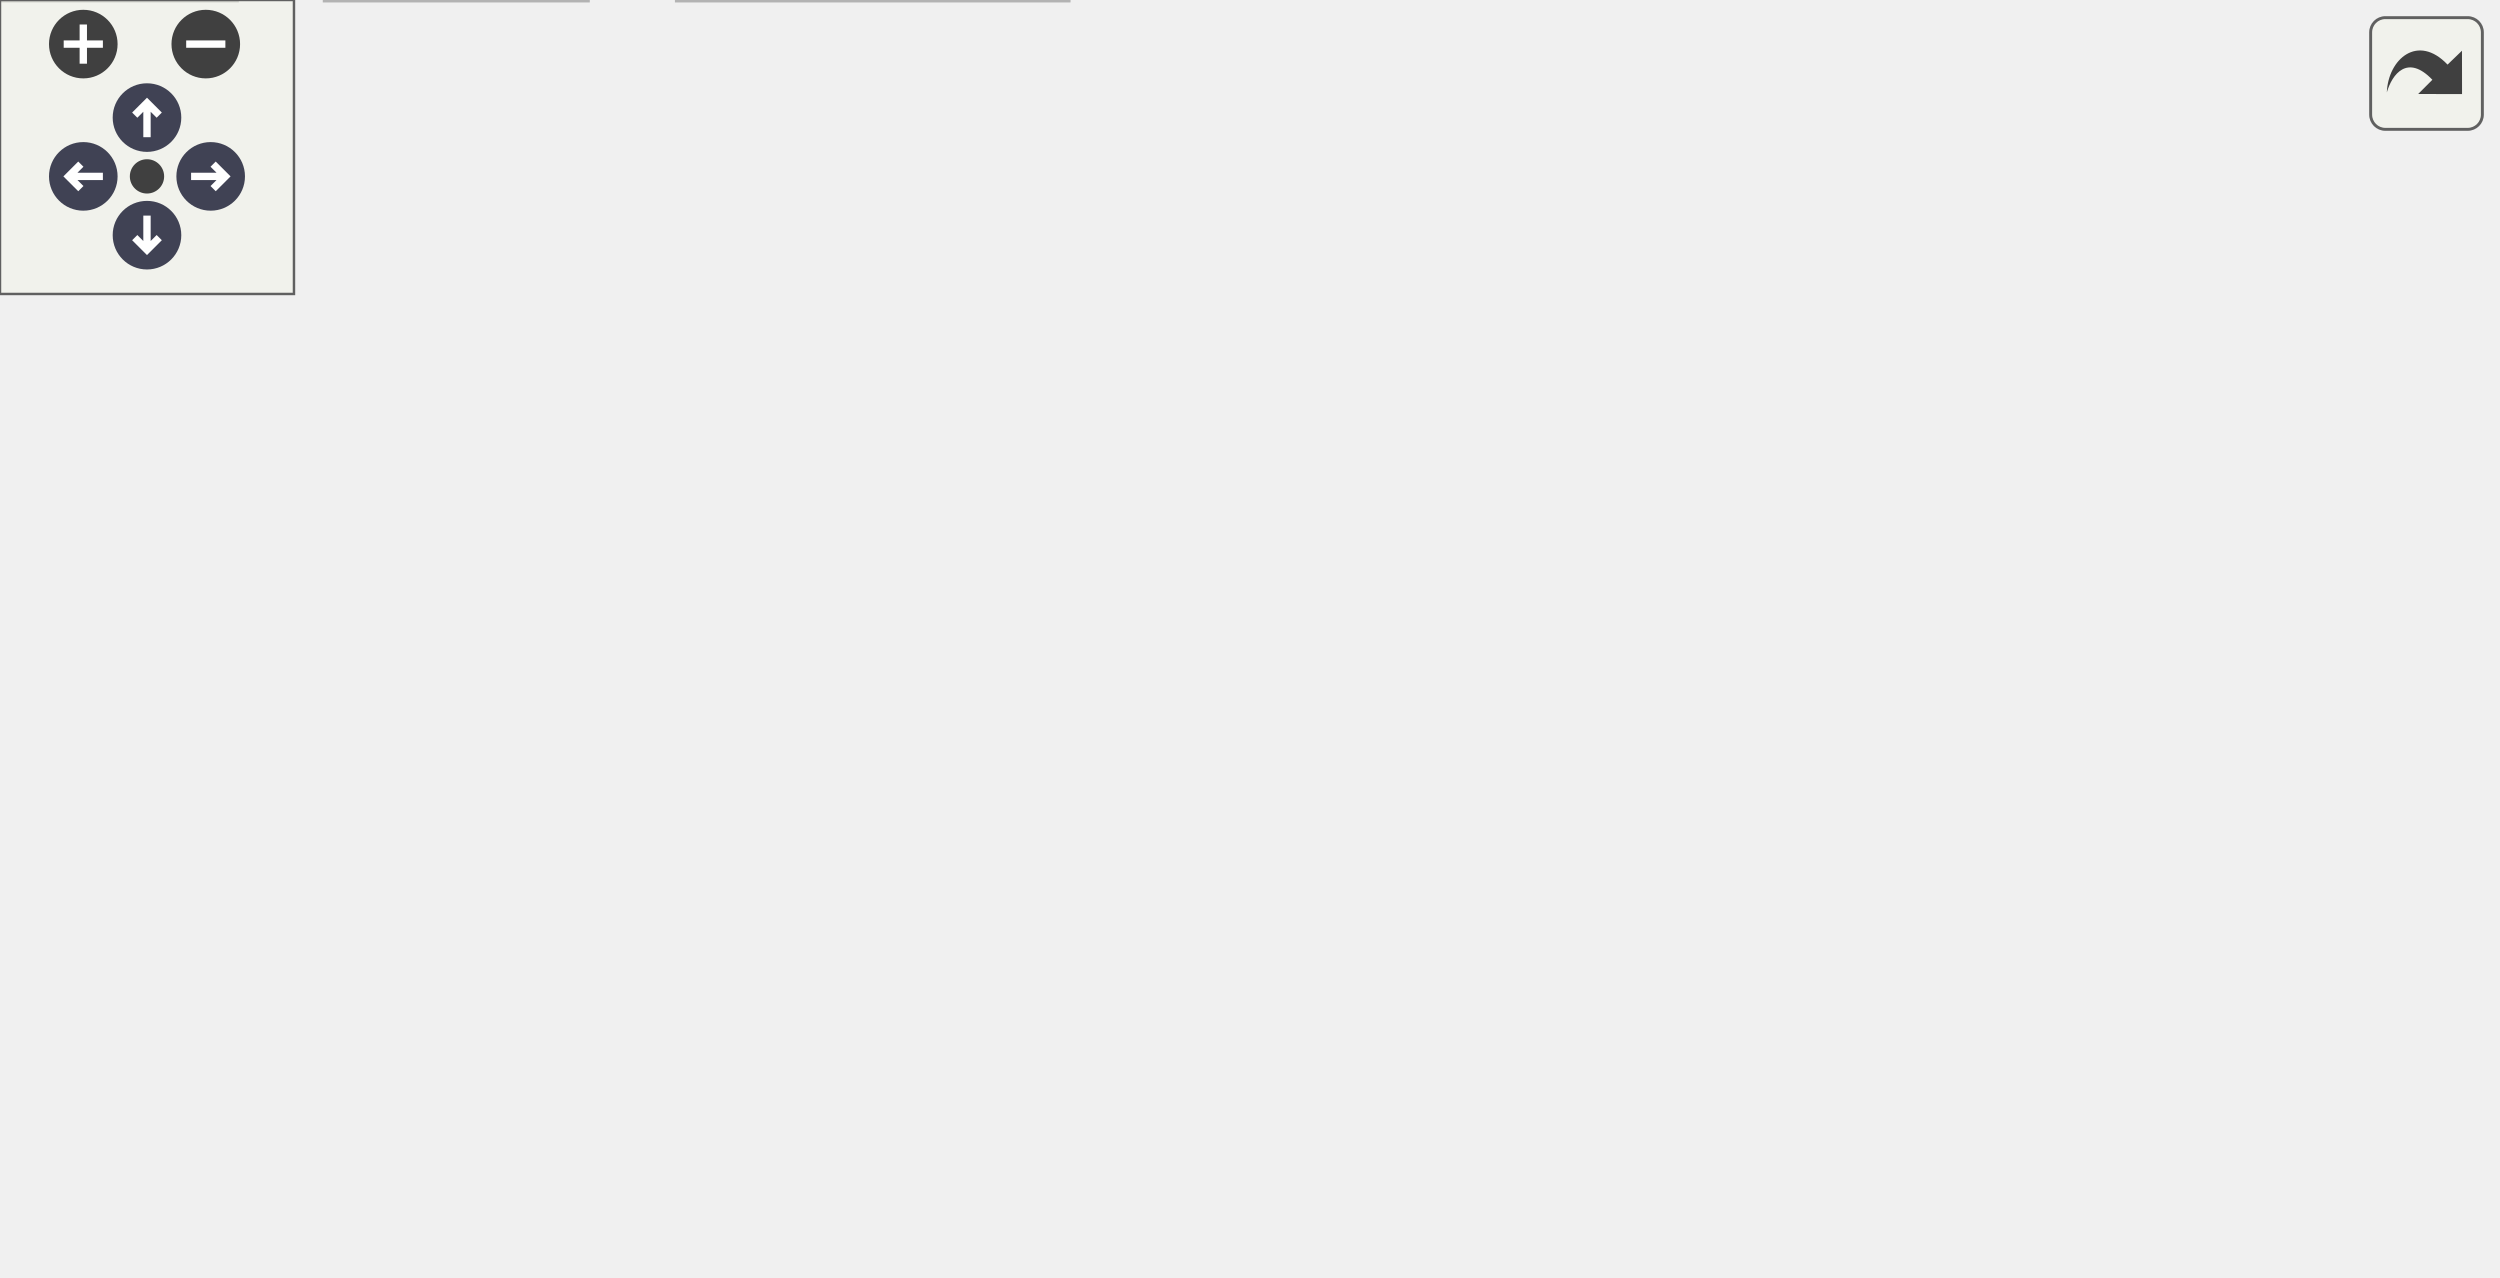
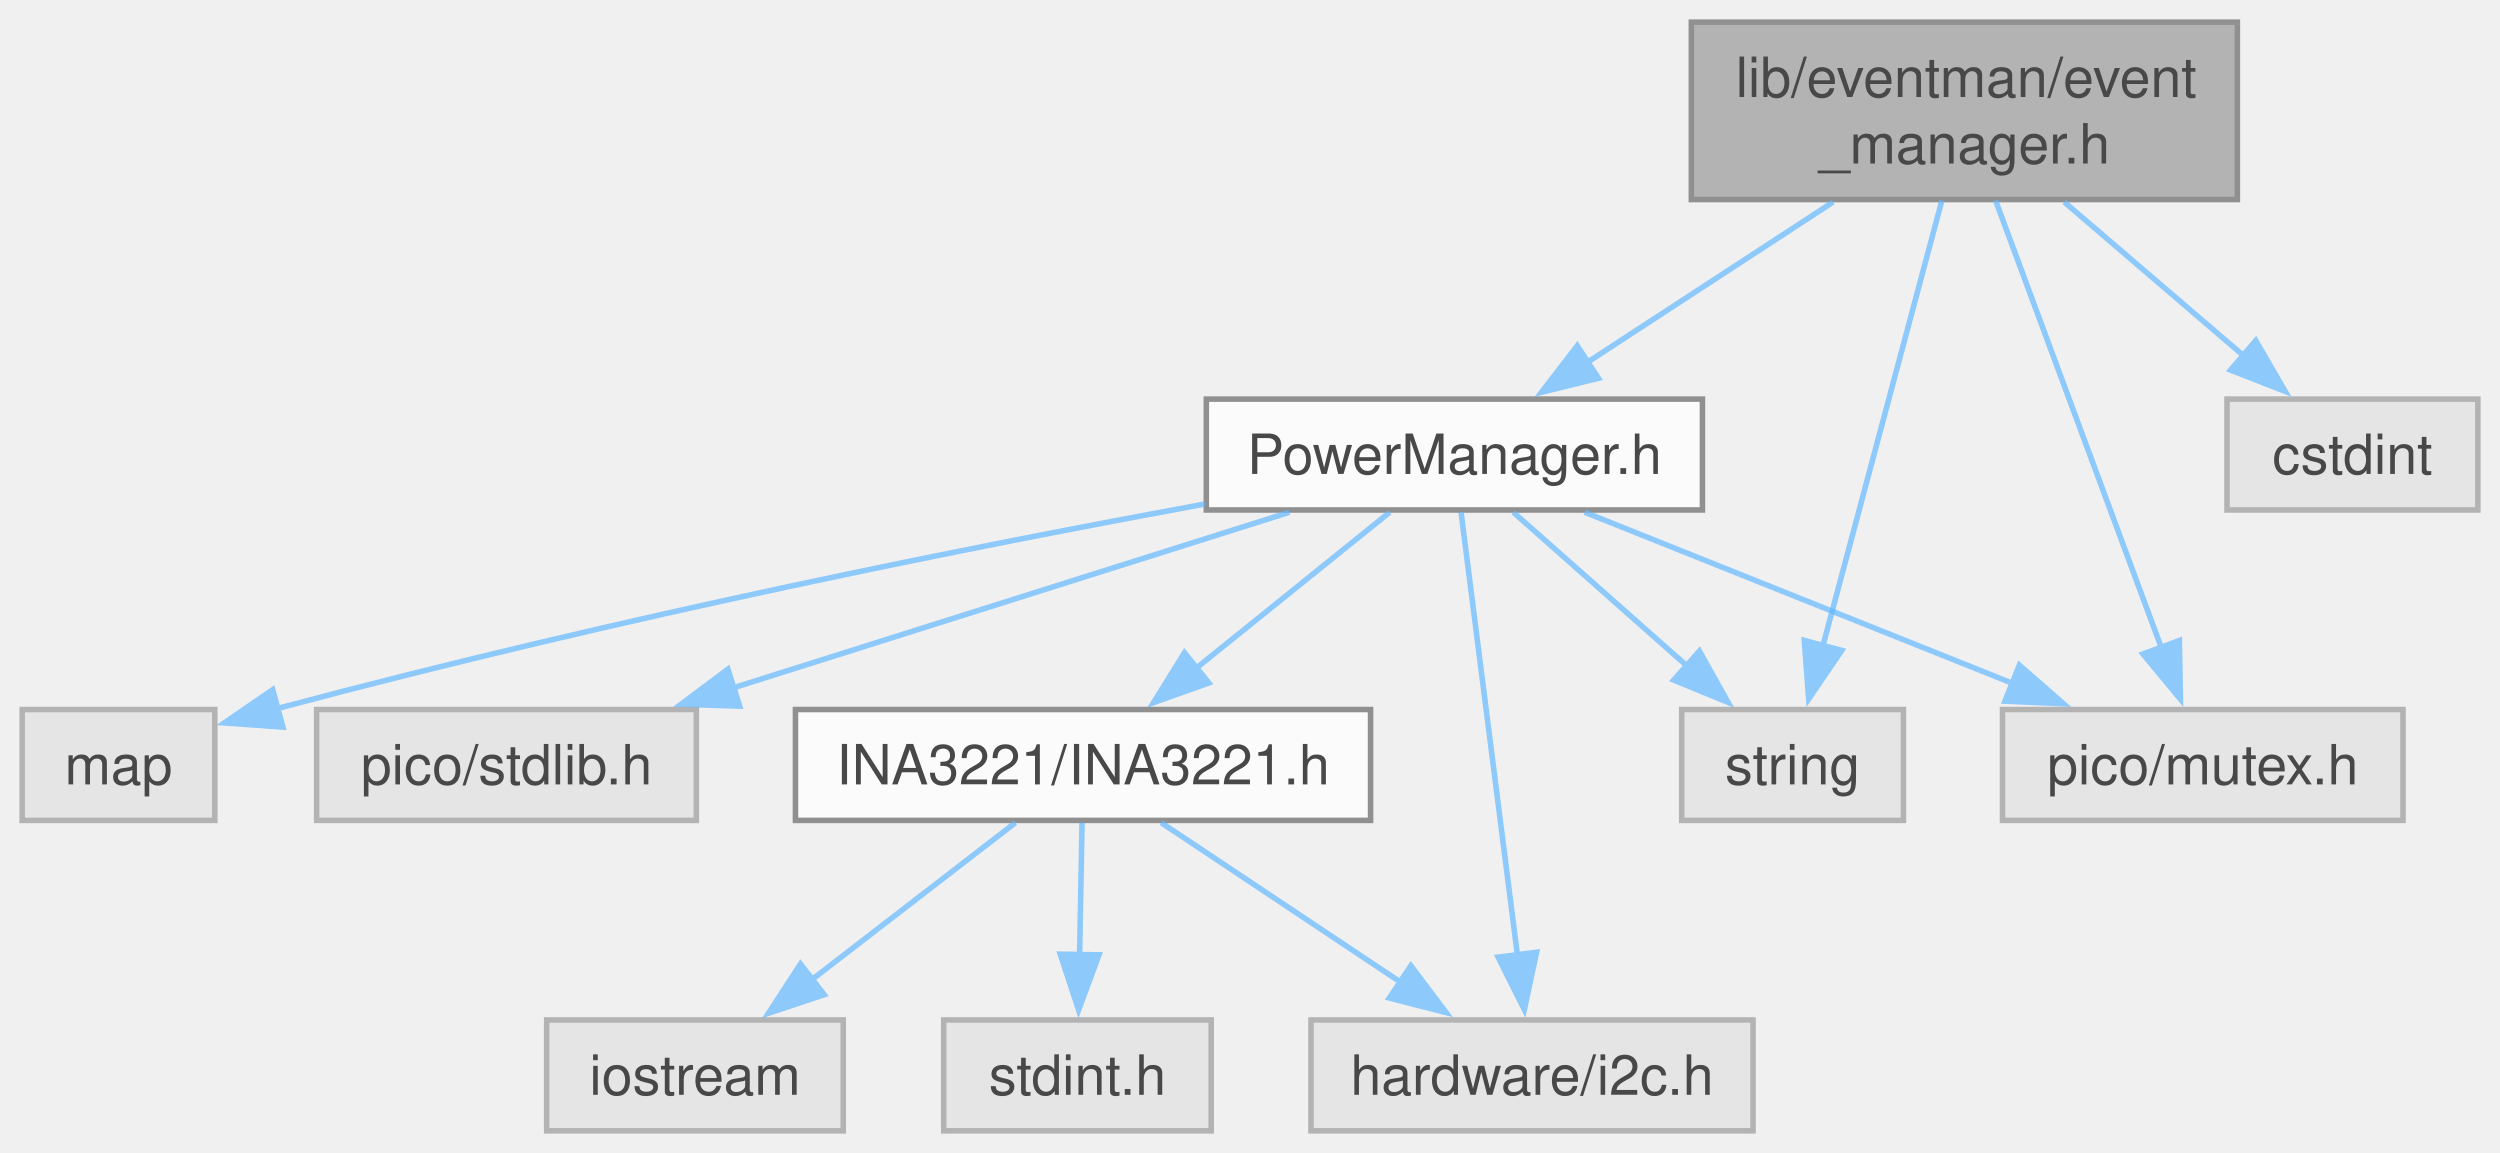
- <svg xmlns="http://www.w3.org/2000/svg" xmlns:xlink="http://www.w3.org/1999/xlink" id="main" version="1.1" xml:space="preserve">
-   <style type="text/css">
+ <svg xmlns="http://www.w3.org/2000/svg" xmlns:xlink="http://www.w3.org/1999/xlink" width="451pt" height="208pt" viewBox="0.00 0.00 451.00 208.00">
+   <svg id="main" version="1.1" xml:space="preserve">
+     <style type="text/css">
.node, .edge {opacity: 0.7;}
.node.selected, .edge.selected {opacity: 1;}
.edge:hover path { stroke: red; }
.edge:hover polygon { stroke: red; fill: red; }
</style>
-   <defs>
-     <circle id="rim" cx="0" cy="0" r="7" />
-     <circle id="rim2" cx="0" cy="0" r="3.5" />
-     <g id="zoomPlus">
-       <use xlink:href="#rim" fill="#404040">
-         <set attributeName="fill" to="#808080" begin="zoomplus.mouseover" end="zoomplus.mouseout" />
-       </use>
-       <path d="M-4,0h8M0,-4v8" fill="none" stroke="white" stroke-width="1.5" pointer-events="none" />
-     </g>
-     <g id="zoomMin">
-       <use xlink:href="#rim" fill="#404040">
-         <set attributeName="fill" to="#808080" begin="zoomminus.mouseover" end="zoomminus.mouseout" />
-       </use>
-       <path d="M-4,0h8" fill="none" stroke="white" stroke-width="1.5" pointer-events="none" />
-     </g>
-     <g id="arrowUp" transform="translate(30 24)">
-       <use xlink:href="#rim" />
-       <path pointer-events="none" fill="none" stroke="white" stroke-width="1.5" d="M0,-3.0v7 M-2.5,-0.5L0,-3.0L2.5,-0.5" />
-     </g>
-     <g id="arrowRight" transform="rotate(90) translate(36 -43)">
-       <use xlink:href="#rim" />
-       <path pointer-events="none" fill="none" stroke="white" stroke-width="1.5" d="M0,-3.0v7 M-2.5,-0.5L0,-3.0L2.5,-0.5" />
-     </g>
-     <g id="arrowDown" transform="rotate(180) translate(-30 -48)">
-       <use xlink:href="#rim" />
-       <path pointer-events="none" fill="none" stroke="white" stroke-width="1.5" d="M0,-3.0v7 M-2.5,-0.5L0,-3.0L2.5,-0.5" />
-     </g>
-     <g id="arrowLeft" transform="rotate(270) translate(-36 17)">
-       <use xlink:href="#rim" />
-       <path pointer-events="none" fill="none" stroke="white" stroke-width="1.5" d="M0,-3.0v7 M-2.5,-0.5L0,-3.0L2.5,-0.5" />
-     </g>
-     <g id="resetDef">
-       <use xlink:href="#rim2" fill="#404040">
-         <set attributeName="fill" to="#808080" begin="reset.mouseover" end="reset.mouseout" />
-       </use>
-     </g>
-   </defs>
-   <svg id="graph" class="graph">
-     <g id="viewport">
-       <g id="Node000001" class="node">
-         <g id="a_Node000001">
-           <a xlink:title=" ">
-             <polygon fill="#999999" stroke="#666666" points="419.38,-200 320.88,-200 320.88,-168 419.38,-168 419.38,-200" />
-             <text text-anchor="start" x="328.88" y="-186.5" font-family="Helvetica,sans-Serif" font-size="10.00">lib/eventman/event</text>
-             <text text-anchor="middle" x="370.12" y="-174.5" font-family="Helvetica,sans-Serif" font-size="10.00">_manager.h</text>
-           </a>
+     <svg id="graph" class="graph">
+       <g id="graph0" class="graph" transform="scale(1 1) rotate(0) translate(4 204)">
+         <g id="Node000001" class="node">
+           <g id="a_Node000001">
+             <a xlink:title=" ">
+               <polygon fill="#999999" stroke="#666666" points="399.62,-200 301.12,-200 301.12,-168 399.62,-168 399.62,-200" />
+               <text text-anchor="start" x="309.12" y="-186.5" font-family="Helvetica,sans-Serif" font-size="10.00">lib/eventman/event</text>
+               <text text-anchor="middle" x="350.38" y="-174.5" font-family="Helvetica,sans-Serif" font-size="10.00">_manager.h</text>
+             </a>
+           </g>
+         </g>
+         <g id="Node000002" class="node">
+           <g id="a_Node000002">
+             <a xlink:href="_power_manager_8h.html" target="_top" xlink:title=" ">
+               <polygon fill="white" stroke="#666666" points="303.12,-132 213.62,-132 213.62,-112 303.12,-112 303.12,-132" />
+               <text text-anchor="middle" x="258.38" y="-118.5" font-family="Helvetica,sans-Serif" font-size="10.00">PowerManager.h</text>
+             </a>
+           </g>
+         </g>
+         <g id="edge1_Node000001_Node000002" class="edge">
+           <g id="a_edge1_Node000001_Node000002">
+             <a xlink:title=" ">
+               <path fill="none" stroke="#63b8ff" d="M326.68,-167.55C312.97,-158.61 295.78,-147.39 282.07,-138.45" />
+               <polygon fill="#63b8ff" stroke="#63b8ff" points="284.36,-135.77 274.07,-133.23 280.53,-141.63 284.36,-135.77" />
+             </a>
+           </g>
+         </g>
+         <g id="Node000008" class="node">
+           <g id="a_Node000008">
+             <a xlink:title=" ">
+               <polygon fill="#e0e0e0" stroke="#999999" points="339.38,-76 299.38,-76 299.38,-56 339.38,-56 339.38,-76" />
+               <text text-anchor="middle" x="319.38" y="-62.5" font-family="Helvetica,sans-Serif" font-size="10.00">string</text>
+             </a>
+           </g>
+         </g>
+         <g id="edge12_Node000001_Node000008" class="edge">
+           <g id="a_edge12_Node000001_Node000008">
+             <a xlink:title=" ">
+               <path fill="none" stroke="#63b8ff" d="M346.32,-167.84C340.81,-147.22 330.95,-110.29 324.8,-87.31" />
+               <polygon fill="#63b8ff" stroke="#63b8ff" points="328.25,-86.66 322.29,-77.9 321.49,-88.46 328.25,-86.66" />
+             </a>
+           </g>
+         </g>
+         <g id="Node000010" class="node">
+           <g id="a_Node000010">
+             <a xlink:title=" ">
+               <polygon fill="#e0e0e0" stroke="#999999" points="429.5,-76 357.25,-76 357.25,-56 429.5,-56 429.5,-76" />
+               <text text-anchor="middle" x="393.38" y="-62.5" font-family="Helvetica,sans-Serif" font-size="10.00">pico/mutex.h</text>
+             </a>
+           </g>
+         </g>
+         <g id="edge13_Node000001_Node000010" class="edge">
+           <g id="a_edge13_Node000001_Node000010">
+             <a xlink:title=" ">
+               <path fill="none" stroke="#63b8ff" d="M356,-167.84C363.67,-147.13 377.45,-109.95 385.97,-86.99" />
+               <polygon fill="#63b8ff" stroke="#63b8ff" points="389.16,-88.45 389.35,-77.86 382.59,-86.02 389.16,-88.45" />
+             </a>
+           </g>
+         </g>
+         <g id="Node000011" class="node">
+           <g id="a_Node000011">
+             <a xlink:title=" ">
+               <polygon fill="#e0e0e0" stroke="#999999" points="443,-132 397.75,-132 397.75,-112 443,-112 443,-132" />
+               <text text-anchor="middle" x="420.38" y="-118.5" font-family="Helvetica,sans-Serif" font-size="10.00">cstdint</text>
+             </a>
+           </g>
+         </g>
+         <g id="edge11_Node000001_Node000011" class="edge">
+           <g id="a_edge11_Node000001_Node000011">
+             <a xlink:title=" ">
+               <path fill="none" stroke="#63b8ff" d="M368.4,-167.55C378.33,-159.04 390.65,-148.48 400.81,-139.77" />
+               <polygon fill="#63b8ff" stroke="#63b8ff" points="402.94,-142.56 408.25,-133.39 398.38,-137.24 402.94,-142.56" />
+             </a>
+           </g>
+         </g>
+         <g id="Node000003" class="node">
+           <g id="a_Node000003">
+             <a xlink:href="_i_n_a3221_8h.html" target="_top" xlink:title=" ">
+               <polygon fill="white" stroke="#666666" points="243.25,-76 139.5,-76 139.5,-56 243.25,-56 243.25,-76" />
+               <text text-anchor="middle" x="191.38" y="-62.5" font-family="Helvetica,sans-Serif" font-size="10.00">INA3221/INA3221.h</text>
+             </a>
+           </g>
+         </g>
+         <g id="edge2_Node000002_Node000003" class="edge">
+           <g id="a_edge2_Node000002_Node000003">
+             <a xlink:title=" ">
+               <path fill="none" stroke="#63b8ff" d="M246.7,-111.59C237.1,-103.85 223.25,-92.69 211.81,-83.47" />
+               <polygon fill="#63b8ff" stroke="#63b8ff" points="214.07,-80.8 204.09,-77.25 209.68,-86.25 214.07,-80.8" />
+             </a>
+           </g>
+         </g>
+         <g id="Node000006" class="node">
+           <g id="a_Node000006">
+             <a xlink:title=" ">
+               <polygon fill="#e0e0e0" stroke="#999999" points="312.25,-20 232.5,-20 232.5,0 312.25,0 312.25,-20" />
+               <text text-anchor="middle" x="272.38" y="-6.5" font-family="Helvetica,sans-Serif" font-size="10.00">hardware/i2c.h</text>
+             </a>
+           </g>
+         </g>
+         <g id="edge8_Node000002_Node000006" class="edge">
+           <g id="a_edge8_Node000002_Node000006">
+             <a xlink:title=" ">
+               <path fill="none" stroke="#63b8ff" d="M259.57,-111.62C261.81,-94.01 266.7,-55.59 269.75,-31.65" />
+               <polygon fill="#63b8ff" stroke="#63b8ff" points="273.2,-32.22 270.99,-21.86 266.26,-31.33 273.2,-32.22" />
+             </a>
+           </g>
+         </g>
+         <g id="Node000007" class="node">
+           <g id="a_Node000007">
+             <a xlink:title=" ">
+               <polygon fill="#e0e0e0" stroke="#999999" points="34.75,-76 0,-76 0,-56 34.75,-56 34.75,-76" />
+               <text text-anchor="middle" x="17.38" y="-62.5" font-family="Helvetica,sans-Serif" font-size="10.00">map</text>
+             </a>
+           </g>
+         </g>
+         <g id="edge6_Node000002_Node000007" class="edge">
+           <g id="a_edge6_Node000002_Node000007">
+             <a xlink:title=" ">
+               <path fill="none" stroke="#63b8ff" d="M213.34,-113.08C172.17,-105.5 109.42,-93.09 46.01,-76.18" />
+               <polygon fill="#63b8ff" stroke="#63b8ff" points="47.03,-72.83 36.47,-73.59 45.2,-79.59 47.03,-72.83" />
+             </a>
+           </g>
+         </g>
+         <g id="edge7_Node000002_Node000008" class="edge">
+           <g id="a_edge7_Node000002_Node000008">
+             <a xlink:title=" ">
+               <path fill="none" stroke="#63b8ff" d="M269,-111.59C277.66,-103.93 290.11,-92.91 300.46,-83.75" />
+               <polygon fill="#63b8ff" stroke="#63b8ff" points="302.57,-86.55 307.74,-77.3 297.93,-81.31 302.57,-86.55" />
+             </a>
+           </g>
+         </g>
+         <g id="Node000009" class="node">
+           <g id="a_Node000009">
+             <a xlink:title=" ">
+               <polygon fill="#e0e0e0" stroke="#999999" points="121.62,-76 53.12,-76 53.12,-56 121.62,-56 121.62,-76" />
+               <text text-anchor="middle" x="87.38" y="-62.5" font-family="Helvetica,sans-Serif" font-size="10.00">pico/stdlib.h</text>
+             </a>
+           </g>
+         </g>
+         <g id="edge9_Node000002_Node000009" class="edge">
+           <g id="a_edge9_Node000002_Node000009">
+             <a xlink:title=" ">
+               <path fill="none" stroke="#63b8ff" d="M228.59,-111.59C200.81,-102.82 159.12,-89.66 128.24,-79.9" />
+               <polygon fill="#63b8ff" stroke="#63b8ff" points="129.43,-76.61 118.84,-76.94 127.32,-83.28 129.43,-76.61" />
+             </a>
+           </g>
+         </g>
+         <g id="edge10_Node000002_Node000010" class="edge">
+           <g id="a_edge10_Node000002_Node000010">
+             <a xlink:title=" ">
+               <path fill="none" stroke="#63b8ff" d="M281.89,-111.59C303.25,-103.05 335.01,-90.35 359.17,-80.68" />
+               <polygon fill="#63b8ff" stroke="#63b8ff" points="360.29,-84.01 368.27,-77.04 357.69,-77.51 360.29,-84.01" />
+             </a>
+           </g>
+         </g>
+         <g id="Node000004" class="node">
+           <g id="a_Node000004">
+             <a xlink:title=" ">
+               <polygon fill="#e0e0e0" stroke="#999999" points="214.5,-20 166.25,-20 166.25,0 214.5,0 214.5,-20" />
+               <text text-anchor="middle" x="190.38" y="-6.5" font-family="Helvetica,sans-Serif" font-size="10.00">stdint.h</text>
+             </a>
+           </g>
+         </g>
+         <g id="edge3_Node000003_Node000004" class="edge">
+           <g id="a_edge3_Node000003_Node000004">
+             <a xlink:title=" ">
+               <path fill="none" stroke="#63b8ff" d="M191.2,-55.59C191.08,-49.01 190.91,-39.96 190.76,-31.73" />
+               <polygon fill="#63b8ff" stroke="#63b8ff" points="194.26,-31.75 190.58,-21.81 187.26,-31.87 194.26,-31.75" />
+             </a>
+           </g>
+         </g>
+         <g id="Node000005" class="node">
+           <g id="a_Node000005">
+             <a xlink:title=" ">
+               <polygon fill="#e0e0e0" stroke="#999999" points="148.12,-20 94.62,-20 94.62,0 148.12,0 148.12,-20" />
+               <text text-anchor="middle" x="121.38" y="-6.5" font-family="Helvetica,sans-Serif" font-size="10.00">iostream</text>
+             </a>
+           </g>
+         </g>
+         <g id="edge4_Node000003_Node000005" class="edge">
+           <g id="a_edge4_Node000003_Node000005">
+             <a xlink:title=" ">
+               <path fill="none" stroke="#63b8ff" d="M179.18,-55.59C169.04,-47.77 154.38,-36.46 142.36,-27.19" />
+               <polygon fill="#63b8ff" stroke="#63b8ff" points="144.68,-24.56 134.63,-21.22 140.41,-30.1 144.68,-24.56" />
+             </a>
+           </g>
+         </g>
+         <g id="edge5_Node000003_Node000006" class="edge">
+           <g id="a_edge5_Node000003_Node000006">
+             <a xlink:title=" ">
+               <path fill="none" stroke="#63b8ff" d="M205.48,-55.59C217.37,-47.67 234.64,-36.16 248.65,-26.82" />
+               <polygon fill="#63b8ff" stroke="#63b8ff" points="250.52,-29.78 256.9,-21.32 246.63,-23.95 250.52,-29.78" />
+             </a>
+           </g>
        </g>
      </g>
-       <g id="Node000002" class="node">
-         <g id="a_Node000002">
-           <a xlink:href="_power_manager_8h.html" target="_top" xlink:title=" ">
-             <polygon fill="white" stroke="#666666" points="299.88,-132 210.38,-132 210.38,-112 299.88,-112 299.88,-132" />
-             <text text-anchor="middle" x="255.12" y="-118.5" font-family="Helvetica,sans-Serif" font-size="10.00">PowerManager.h</text>
-           </a>
-         </g>
-       </g>
-       <g id="edge1_Node000001_Node000002" class="edge">
-         <g id="a_edge1_Node000001_Node000002">
-           <a xlink:title=" ">
-             <path fill="none" stroke="#63b8ff" d="M340.51,-167.55C322.87,-158.35 300.62,-146.74 283.25,-137.68" />
-             <polygon fill="#63b8ff" stroke="#63b8ff" points="284.98,-134.63 274.5,-133.11 281.75,-140.84 284.98,-134.63" />
-           </a>
-         </g>
-       </g>
-       <g id="Node000008" class="node">
-         <g id="a_Node000008">
-           <a xlink:title=" ">
-             <polygon fill="#e0e0e0" stroke="#999999" points="383.12,-76 343.12,-76 343.12,-56 383.12,-56 383.12,-76" />
-             <text text-anchor="middle" x="363.12" y="-62.5" font-family="Helvetica,sans-Serif" font-size="10.00">string</text>
-           </a>
-         </g>
-       </g>
-       <g id="edge11_Node000001_Node000008" class="edge">
-         <g id="a_edge11_Node000001_Node000008">
-           <a xlink:title=" ">
-             <path fill="none" stroke="#63b8ff" d="M367.93,-167.86C366.57,-157.74 364.93,-144.1 364.12,-132 363.14,-117.14 362.9,-100.32 362.91,-87.51" />
-             <polygon fill="#63b8ff" stroke="#63b8ff" points="366.41,-87.8 362.96,-77.78 359.41,-87.76 366.41,-87.8" />
-           </a>
-         </g>
-       </g>
-       <g id="Node000010" class="node">
-         <g id="a_Node000010">
-           <a xlink:title=" ">
-             <polygon fill="#e0e0e0" stroke="#999999" points="418.75,-132 373.5,-132 373.5,-112 418.75,-112 418.75,-132" />
-             <text text-anchor="middle" x="396.12" y="-118.5" font-family="Helvetica,sans-Serif" font-size="10.00">cstdint</text>
-           </a>
-         </g>
-       </g>
-       <g id="edge10_Node000001_Node000010" class="edge">
-         <g id="a_edge10_Node000001_Node000010">
-           <a xlink:title=" ">
-             <path fill="none" stroke="#63b8ff" d="M376.82,-167.55C380.09,-160 384.07,-150.82 387.56,-142.77" />
-             <polygon fill="#63b8ff" stroke="#63b8ff" points="390.68,-144.36 391.45,-133.8 384.26,-141.58 390.68,-144.36" />
-           </a>
-         </g>
-       </g>
-       <g id="Node000011" class="node">
-         <g id="a_Node000011">
-           <a xlink:title=" ">
-             <polygon fill="#e0e0e0" stroke="#999999" points="509.25,-132 437,-132 437,-112 509.25,-112 509.25,-132" />
-             <text text-anchor="middle" x="473.12" y="-118.5" font-family="Helvetica,sans-Serif" font-size="10.00">pico/mutex.h</text>
-           </a>
-         </g>
-       </g>
-       <g id="edge12_Node000001_Node000011" class="edge">
-         <g id="a_edge12_Node000001_Node000011">
-           <a xlink:title=" ">
-             <path fill="none" stroke="#63b8ff" d="M396.65,-167.55C412.15,-158.52 431.63,-147.17 447.05,-138.19" />
-             <polygon fill="#63b8ff" stroke="#63b8ff" points="448.79,-141.23 455.67,-133.17 445.26,-135.18 448.79,-141.23" />
-           </a>
-         </g>
-       </g>
-       <g id="Node000003" class="node">
-         <g id="a_Node000003">
-           <a xlink:href="_i_n_a3221_8h.html" target="_top" xlink:title=" ">
-             <polygon fill="white" stroke="#666666" points="147,-76 43.25,-76 43.25,-56 147,-56 147,-76" />
-             <text text-anchor="middle" x="95.12" y="-62.5" font-family="Helvetica,sans-Serif" font-size="10.00">INA3221/INA3221.h</text>
-           </a>
-         </g>
-       </g>
-       <g id="edge2_Node000002_Node000003" class="edge">
-         <g id="a_edge2_Node000002_Node000003">
-           <a xlink:title=" ">
-             <path fill="none" stroke="#63b8ff" d="M227.26,-111.59C201.37,-102.86 162.6,-89.77 133.74,-80.03" />
-             <polygon fill="#63b8ff" stroke="#63b8ff" points="135.24,-76.85 124.65,-76.96 133,-83.48 135.24,-76.85" />
-           </a>
-         </g>
-       </g>
-       <g id="Node000006" class="node">
-         <g id="a_Node000006">
-           <a xlink:title=" ">
-             <polygon fill="#e0e0e0" stroke="#999999" points="218,-20 138.25,-20 138.25,0 218,0 218,-20" />
-             <text text-anchor="middle" x="178.12" y="-6.5" font-family="Helvetica,sans-Serif" font-size="10.00">hardware/i2c.h</text>
-           </a>
-         </g>
-       </g>
-       <g id="edge8_Node000002_Node000006" class="edge">
-         <g id="a_edge8_Node000002_Node000006">
-           <a xlink:title=" ">
-             <path fill="none" stroke="#63b8ff" d="M236.72,-111.63C223.26,-103.86 205.58,-91.56 195.12,-76 186.16,-62.66 181.92,-44.84 179.92,-31.24" />
-             <polygon fill="#63b8ff" stroke="#63b8ff" points="183.44,-31.21 178.81,-21.68 176.48,-32.02 183.44,-31.21" />
-           </a>
-         </g>
-       </g>
-       <g id="Node000007" class="node">
-         <g id="a_Node000007">
-           <a xlink:title=" ">
-             <polygon fill="#e0e0e0" stroke="#999999" points="238.5,-76 203.75,-76 203.75,-56 238.5,-56 238.5,-76" />
-             <text text-anchor="middle" x="221.12" y="-62.5" font-family="Helvetica,sans-Serif" font-size="10.00">map</text>
-           </a>
-         </g>
-       </g>
-       <g id="edge6_Node000002_Node000007" class="edge">
-         <g id="a_edge6_Node000002_Node000007">
-           <a xlink:title=" ">
-             <path fill="none" stroke="#63b8ff" d="M249.2,-111.59C244.77,-104.55 238.55,-94.67 233.09,-86" />
-             <polygon fill="#63b8ff" stroke="#63b8ff" points="236.08,-84.18 227.79,-77.58 230.15,-87.91 236.08,-84.18" />
-           </a>
-         </g>
-       </g>
-       <g id="edge7_Node000002_Node000008" class="edge">
-         <g id="a_edge7_Node000002_Node000008">
-           <a xlink:title=" ">
-             <path fill="none" stroke="#63b8ff" d="M273.94,-111.59C290.48,-103.32 314.84,-91.14 333.92,-81.6" />
-             <polygon fill="#63b8ff" stroke="#63b8ff" points="335.43,-84.76 342.81,-77.16 332.3,-78.5 335.43,-84.76" />
-           </a>
-         </g>
-       </g>
-       <g id="Node000009" class="node">
-         <g id="a_Node000009">
-           <a xlink:title=" ">
-             <polygon fill="#e0e0e0" stroke="#999999" points="325.38,-76 256.88,-76 256.88,-56 325.38,-56 325.38,-76" />
-             <text text-anchor="middle" x="291.12" y="-62.5" font-family="Helvetica,sans-Serif" font-size="10.00">pico/stdlib.h</text>
-           </a>
-         </g>
-       </g>
-       <g id="edge9_Node000002_Node000009" class="edge">
-         <g id="a_edge9_Node000002_Node000009">
-           <a xlink:title=" ">
-             <path fill="none" stroke="#63b8ff" d="M261.4,-111.59C266.14,-104.47 272.82,-94.45 278.65,-85.72" />
-             <polygon fill="#63b8ff" stroke="#63b8ff" points="281.45,-87.82 284.09,-77.56 275.63,-83.94 281.45,-87.82" />
-           </a>
-         </g>
-       </g>
-       <g id="Node000004" class="node">
-         <g id="a_Node000004">
-           <a xlink:title=" ">
-             <polygon fill="#e0e0e0" stroke="#999999" points="48.25,-20 0,-20 0,0 48.25,0 48.25,-20" />
-             <text text-anchor="middle" x="24.12" y="-6.5" font-family="Helvetica,sans-Serif" font-size="10.00">stdint.h</text>
-           </a>
-         </g>
-       </g>
-       <g id="edge3_Node000003_Node000004" class="edge">
-         <g id="a_edge3_Node000003_Node000004">
-           <a xlink:title=" ">
-             <path fill="none" stroke="#63b8ff" d="M82.76,-55.59C72.48,-47.77 57.61,-36.46 45.41,-27.19" />
-             <polygon fill="#63b8ff" stroke="#63b8ff" points="47.63,-24.48 37.56,-21.21 43.4,-30.05 47.63,-24.48" />
-           </a>
-         </g>
-       </g>
-       <g id="Node000005" class="node">
-         <g id="a_Node000005">
-           <a xlink:title=" ">
-             <polygon fill="#e0e0e0" stroke="#999999" points="119.88,-20 66.38,-20 66.38,0 119.88,0 119.88,-20" />
-             <text text-anchor="middle" x="93.12" y="-6.5" font-family="Helvetica,sans-Serif" font-size="10.00">iostream</text>
-           </a>
-         </g>
-       </g>
-       <g id="edge4_Node000003_Node000005" class="edge">
-         <g id="a_edge4_Node000003_Node000005">
-           <a xlink:title=" ">
-             <path fill="none" stroke="#63b8ff" d="M94.78,-55.59C94.53,-49.01 94.2,-39.96 93.89,-31.73" />
-             <polygon fill="#63b8ff" stroke="#63b8ff" points="97.39,-31.67 93.53,-21.81 90.4,-31.93 97.39,-31.67" />
-           </a>
-         </g>
-       </g>
-       <g id="edge5_Node000003_Node000006" class="edge">
-         <g id="a_edge5_Node000003_Node000006">
-           <a xlink:title=" ">
-             <path fill="none" stroke="#63b8ff" d="M109.58,-55.59C121.88,-47.59 139.8,-35.93 154.23,-26.54" />
-             <polygon fill="#63b8ff" stroke="#63b8ff" points="155.81,-29.69 162.29,-21.3 152,-23.82 155.81,-29.69" />
-           </a>
-         </g>
-       </g>
-     </g>
-   </svg>
-   <g id="navigator" transform="translate(0 0)" fill="#404254">
-     <rect fill="#f2f5e9" fill-opacity="0.5" stroke="#606060" stroke-width=".5" x="0" y="0" width="60" height="60" />
-     <use id="zoomplus" xlink:href="#zoomPlus" x="17" y="9" />
-     <use id="zoomminus" xlink:href="#zoomMin" x="42" y="9" />
-     <use id="reset" xlink:href="#resetDef" x="30" y="36" />
-     <use id="arrowup" xlink:href="#arrowUp" x="0" y="0" />
-     <use id="arrowright" xlink:href="#arrowRight" x="0" y="0" />
-     <use id="arrowdown" xlink:href="#arrowDown" x="0" y="0" />
-     <use id="arrowleft" xlink:href="#arrowLeft" x="0" y="0" />
-   </g>
-   <svg viewBox="0 0 15 15" width="100%" height="30px" preserveAspectRatio="xMaxYMin meet">
-     <g id="arrow_out" transform="scale(0.3 0.3)">
-       <a xlink:href="event__manager_8h__incl_org.svg" target="_base">
-         <rect id="button" ry="5" rx="5" y="6" x="6" height="38" width="38" fill="#f2f5e9" fill-opacity="0.5" stroke="#606060" stroke-width="1.0" />
-         <path id="arrow" d="M 11.5,31.437 C 11.94,20.098 22.043,11.323 32.159,21.979 L 37.069,17.246 C 37.069,17.246 37.088,32 37.088,32 L 22.16,31.978 C 22.16,31.978 26.998,27.14 26.998,27.14 C 18.529,18.264 13.292,25.23 11.5,31.437 z" style="fill:#404040;" />
-       </a>
-     </g>
+     </svg>
  </svg>
  <style type="text/css">

[data-mouse-over-selected='false'] { opacity: 0.7; }
[data-mouse-over-selected='true']  { opacity: 1.0; }

</style>
</svg>
